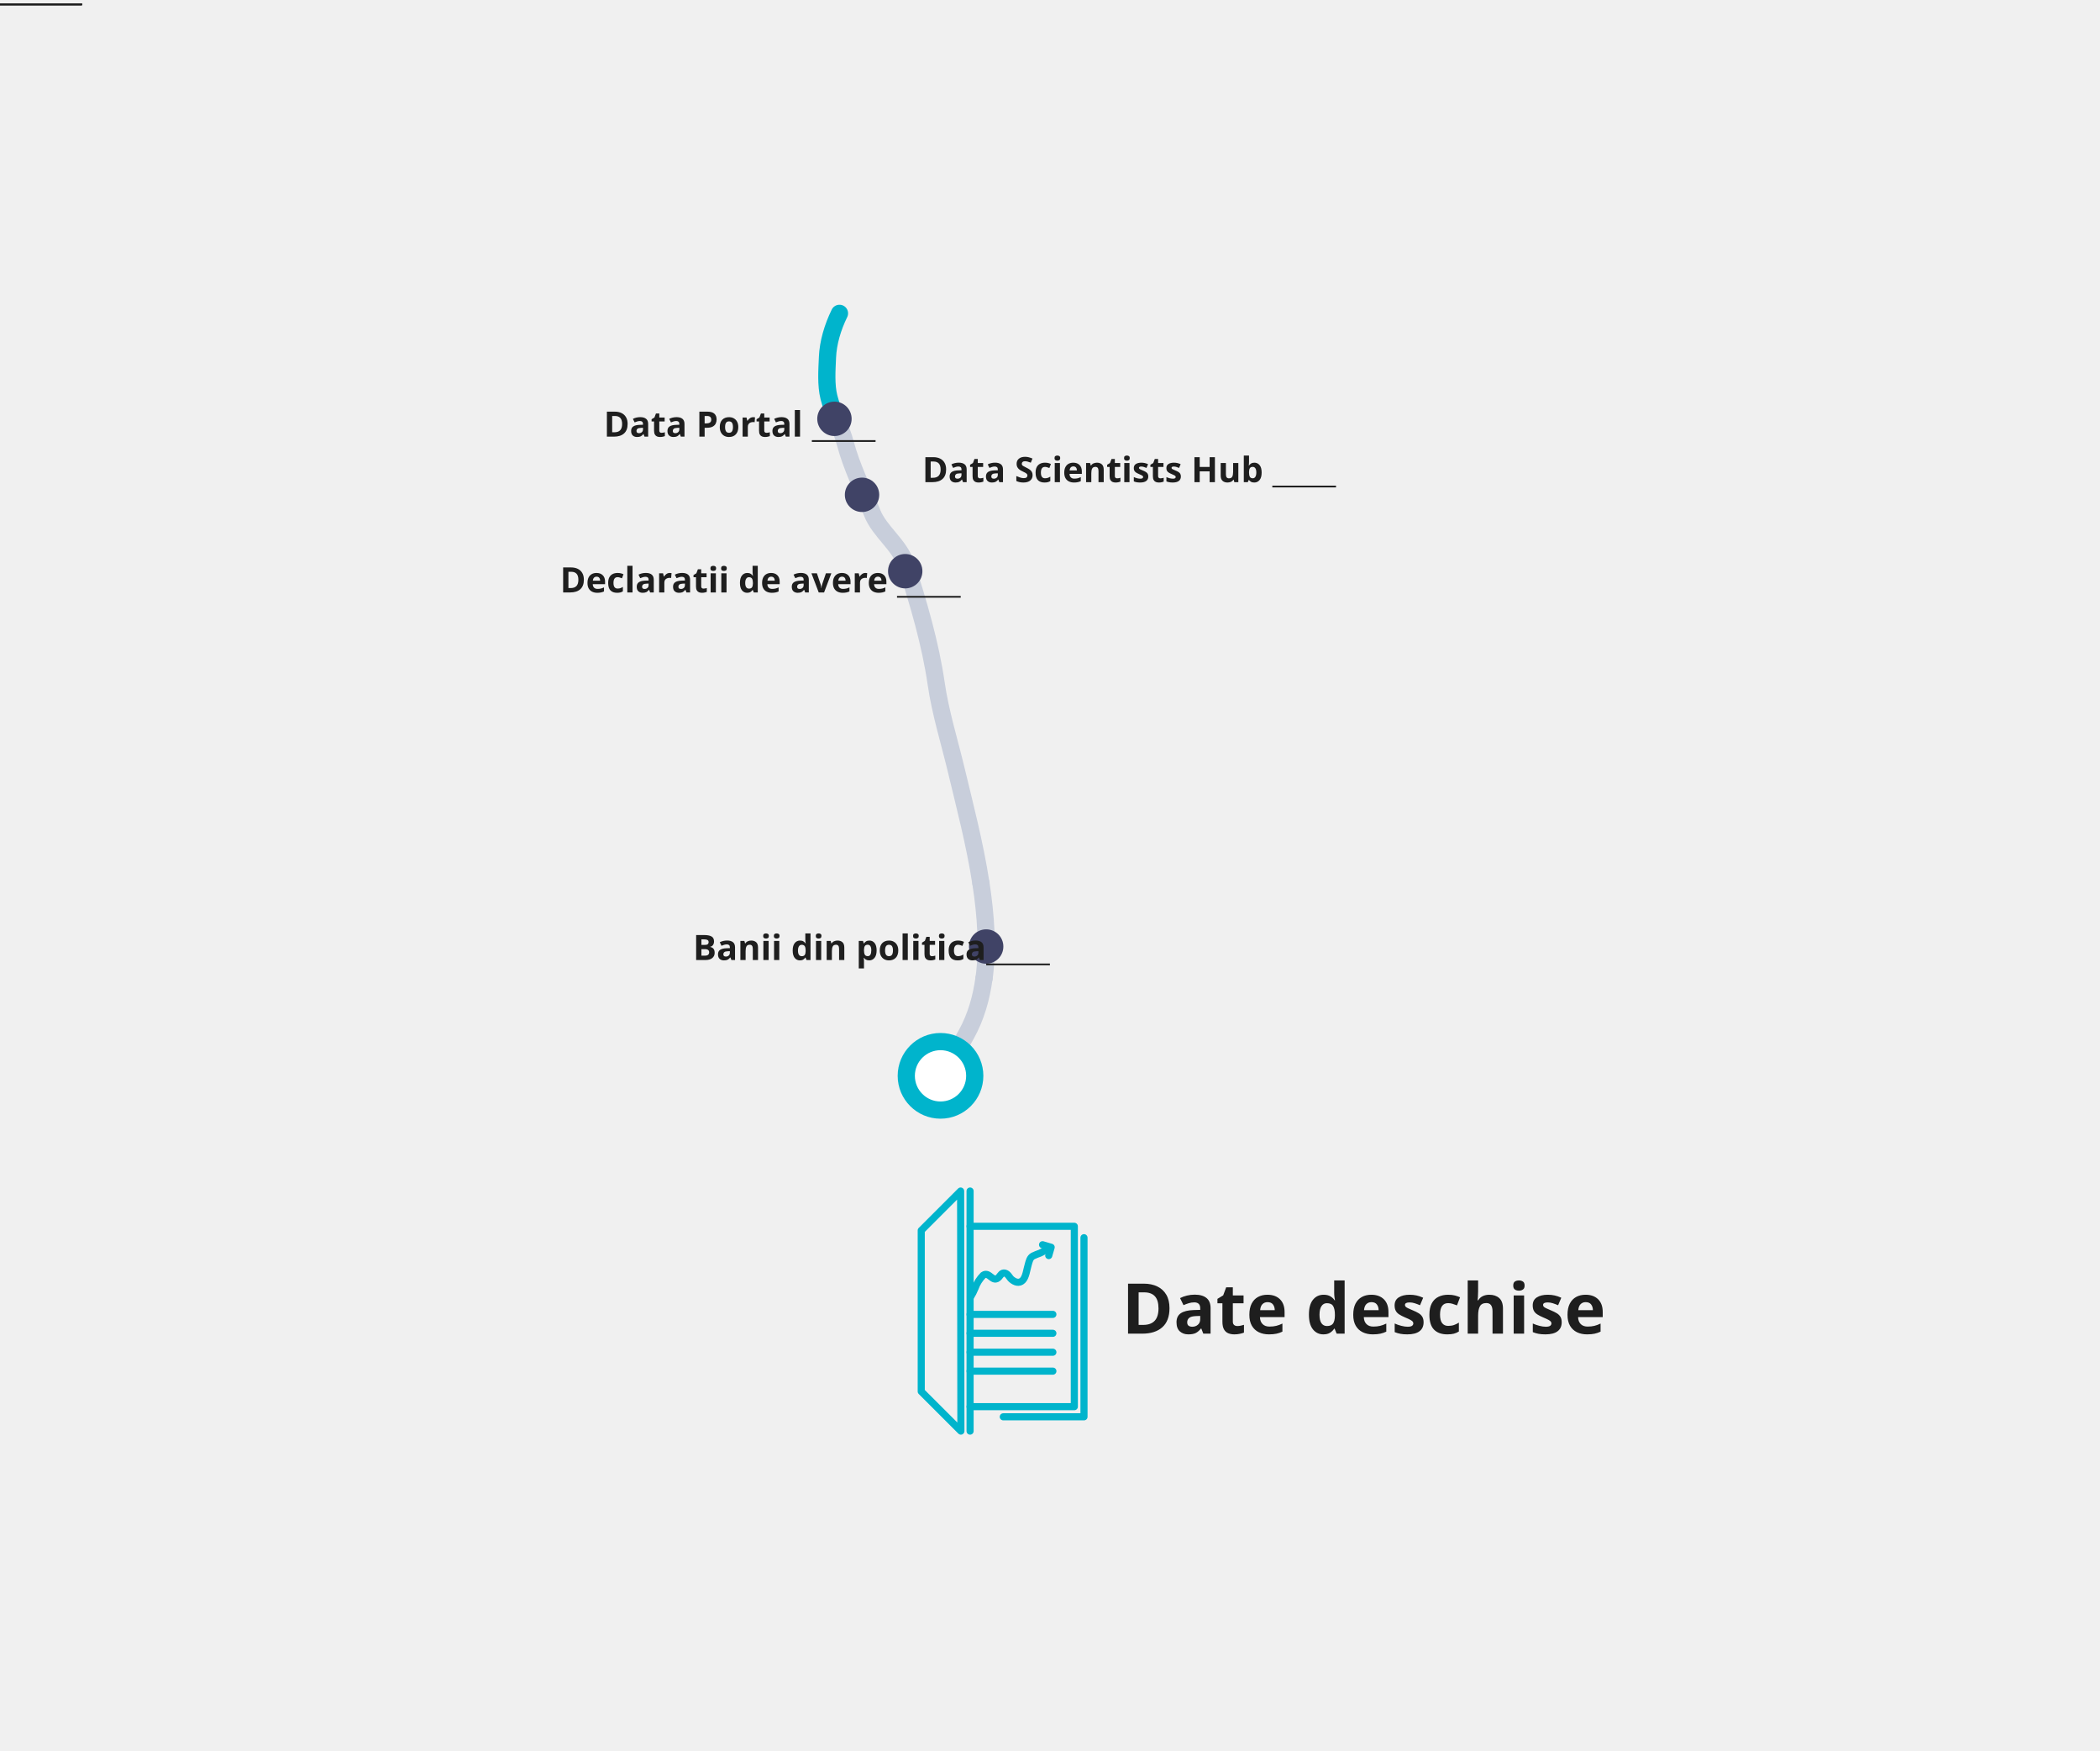
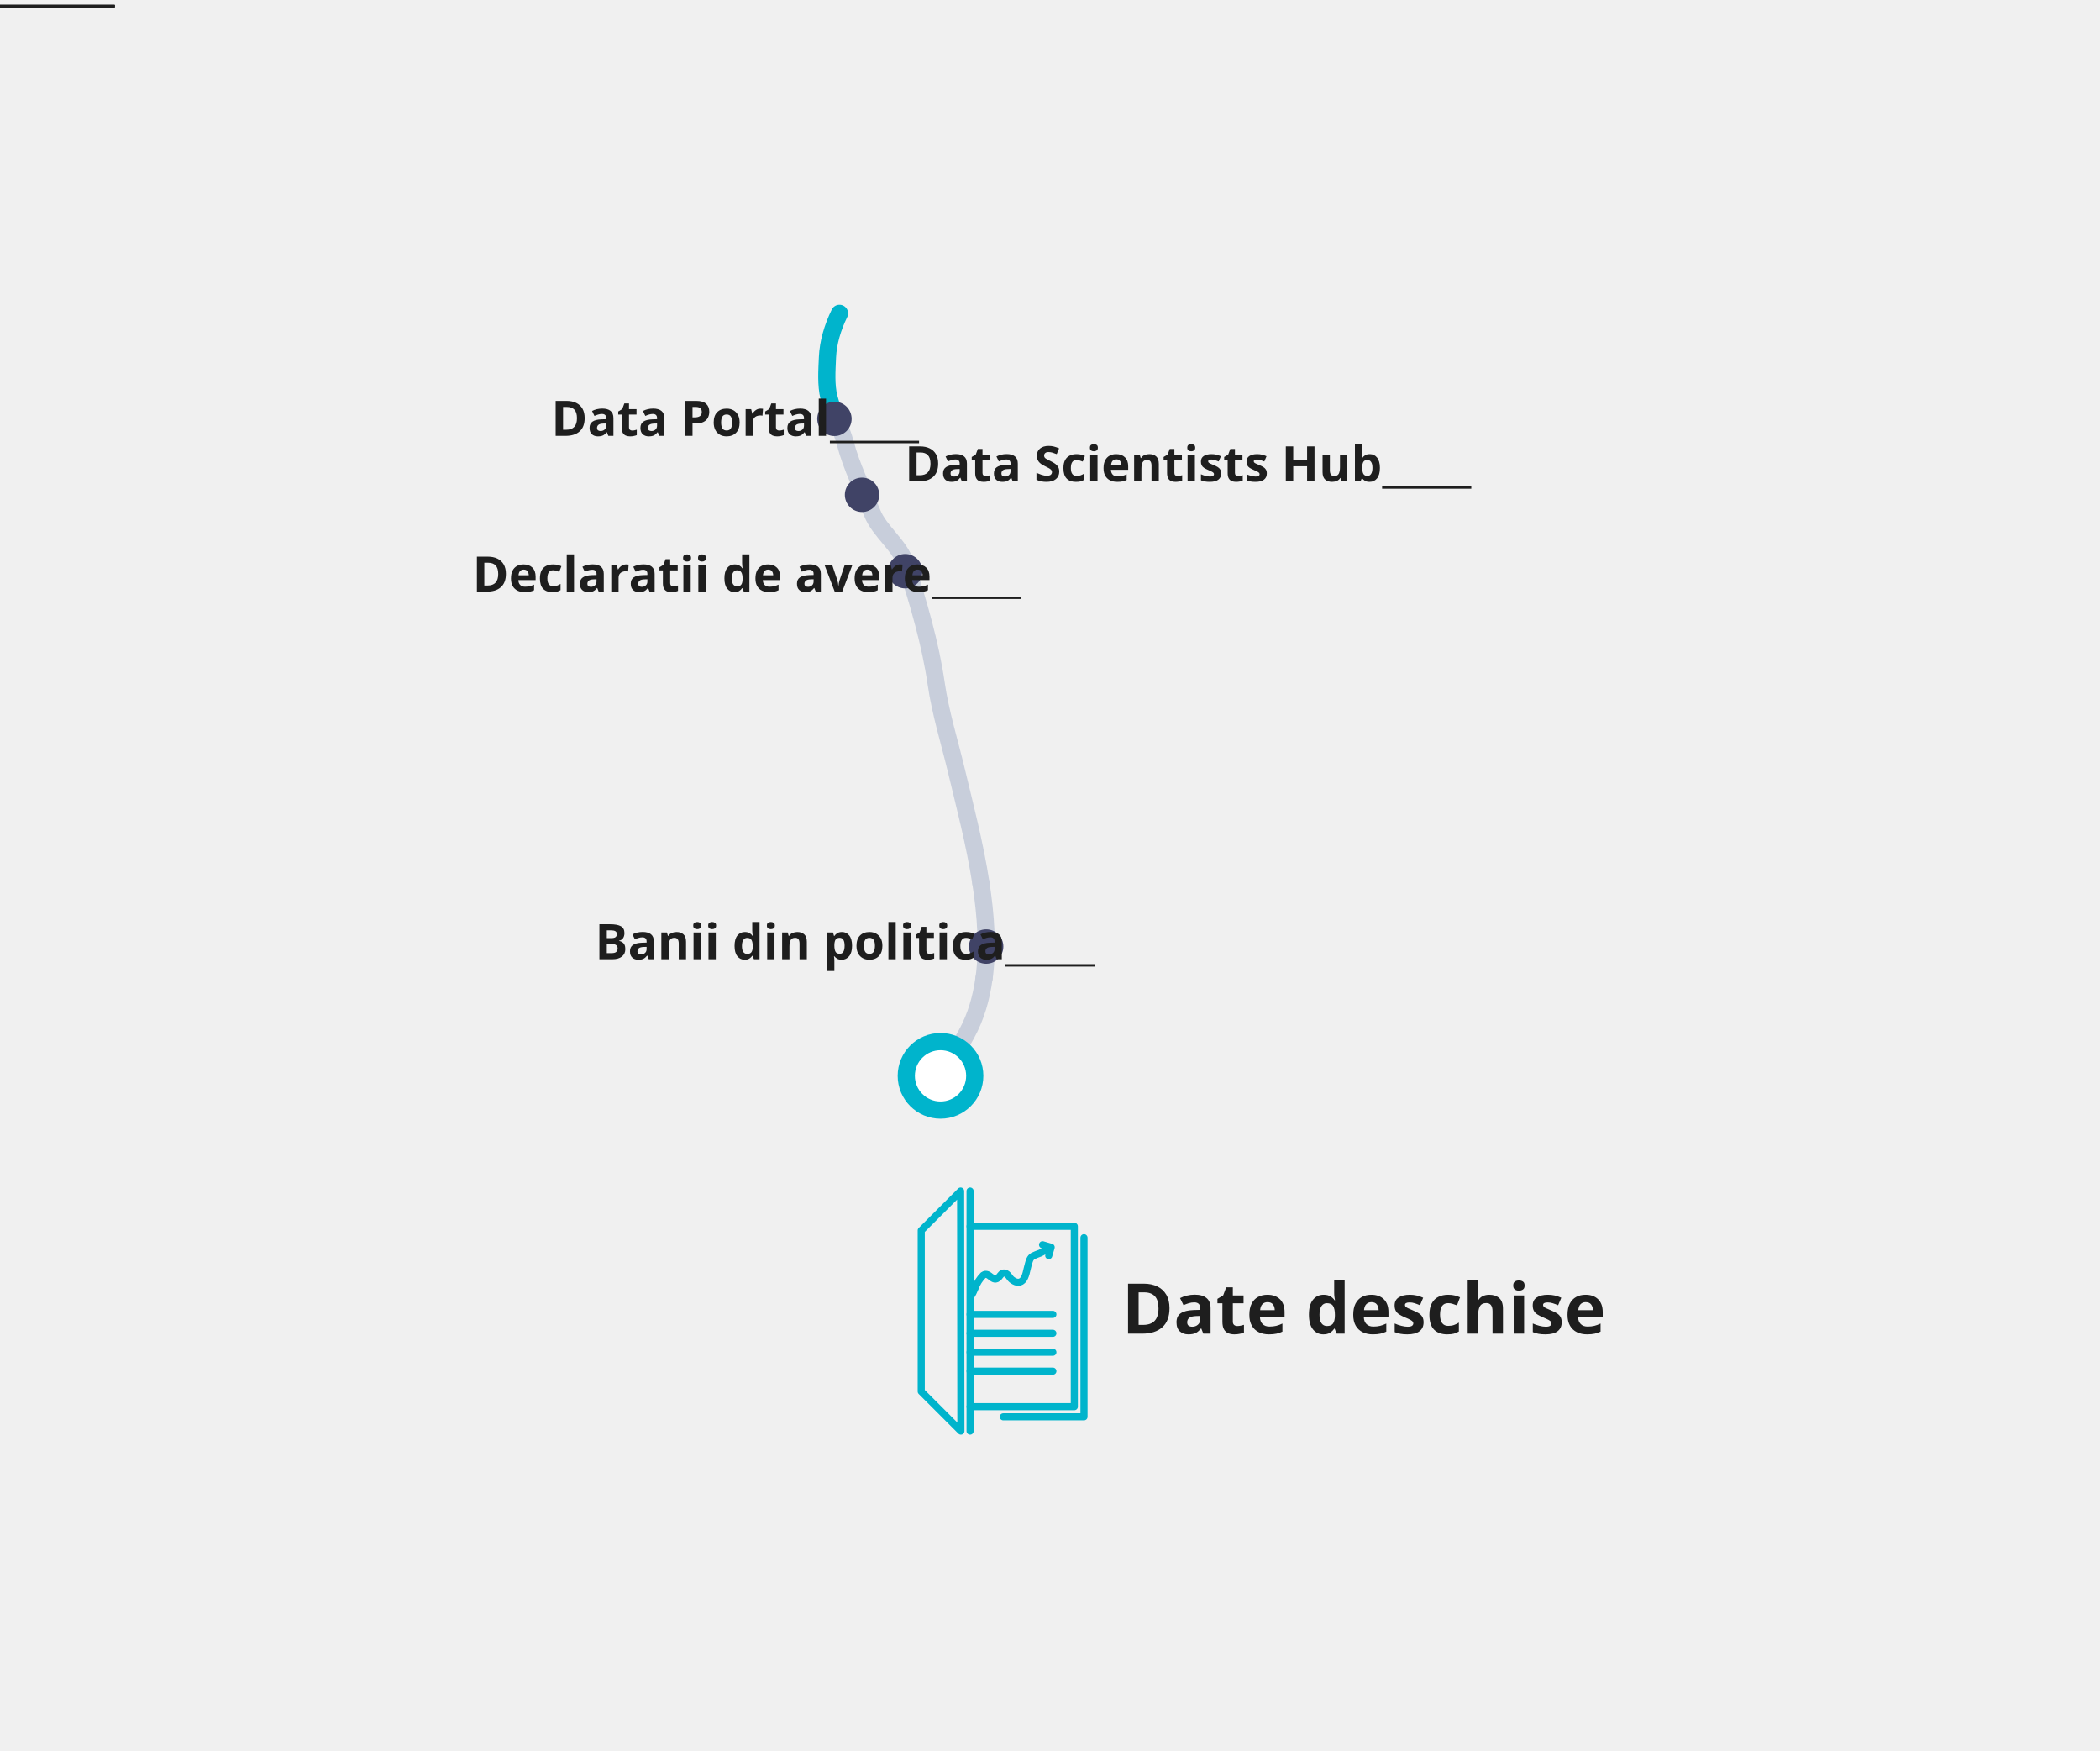
<svg xmlns="http://www.w3.org/2000/svg" width="1200" height="1000" viewBox="0 0 1200 1000" fill="none">
  <g id="segment-participation-02-date-deschise">
    <g id="Group 1169">
      <g id="Group 1117">
        <path id="Vector" d="M562.294 558.869C560.749 570.237 557.632 580.977 552.34 590.616C548.228 598.082 544.142 605.285 540.291 612.358" stroke="#C8CEDB" stroke-width="9.828" stroke-miterlimit="10" stroke-linecap="round" stroke-linejoin="round" />
        <path id="Vector_2" d="M560.514 504.516C563.369 522.983 564.652 541.659 562.321 558.895" stroke="#C8CEDB" stroke-width="9.828" stroke-miterlimit="10" stroke-linecap="round" stroke-linejoin="round" />
        <path id="Vector_3" d="M478.158 239.745C479.992 244.25 481.878 248.756 483.083 253.366C486.567 266.646 493.01 279.482 498.354 292.945C502.676 303.842 514.097 311.15 517.79 322.65C524.81 344.496 531.647 367.704 534.947 390.44C537.41 407.44 542.544 423.602 546.551 440.419C551.083 459.41 557.003 481.806 560.513 504.516" stroke="#C8CEDB" stroke-width="9.828" stroke-miterlimit="10" stroke-linecap="round" stroke-linejoin="round" />
        <path id="Vector_4" d="M479.704 179C475.749 187.094 473.208 195.764 472.841 204.094C472.527 211.455 471.898 219.889 473.68 226.962C474.754 231.284 476.456 235.501 478.159 239.744" stroke="#00B4CC" stroke-width="9.828" stroke-miterlimit="10" stroke-linecap="round" stroke-linejoin="round" />
        <path id="Vector_5" d="M537.436 634.177C548.243 634.177 557.003 625.417 557.003 614.61C557.003 603.803 548.243 595.043 537.436 595.043C526.63 595.043 517.869 603.803 517.869 614.61C517.869 625.417 526.63 634.177 537.436 634.177Z" fill="white" stroke="#00B4CC" stroke-width="9.828" stroke-miterlimit="10" stroke-linecap="round" stroke-linejoin="round" />
        <path id="Vector_6" d="M563.526 550.565C568.951 550.565 573.349 546.168 573.349 540.743C573.349 535.318 568.951 530.92 563.526 530.92C558.101 530.92 553.703 535.318 553.703 540.743C553.703 546.168 558.101 550.565 563.526 550.565Z" fill="#404366" />
        <path id="Vector_7" d="M517.267 336.14C522.692 336.14 527.09 331.742 527.09 326.317C527.09 320.892 522.692 316.494 517.267 316.494C511.842 316.494 507.444 320.892 507.444 326.317C507.444 331.742 511.842 336.14 517.267 336.14Z" fill="#404366" />
        <path id="Vector_8" d="M492.591 292.5C498.016 292.5 502.414 288.102 502.414 282.677C502.414 277.252 498.016 272.854 492.591 272.854C487.166 272.854 482.769 277.252 482.769 282.677C482.769 288.102 487.166 292.5 492.591 292.5Z" fill="#404366" />
        <path id="Vector_9" d="M476.823 249.096C482.248 249.096 486.646 244.698 486.646 239.273C486.646 233.848 482.248 229.45 476.823 229.45C471.398 229.45 467 233.848 467 239.273C467 244.698 471.398 249.096 476.823 249.096Z" fill="#404366" />
      </g>
-       <text class="btn-project" text-decoration="underline" cursor="pointer" projectid="4" id="Banii din politica" fill="#1E1E1E" xml:space="preserve" style="white-space: pre" font-family="Titillium Web" font-size="20" font-weight="600" letter-spacing="0px">
-         <tspan x="396" y="548.45">Banii din politica</tspan>
+       <text class="btn-project" text-decoration="underline" cursor="pointer" projectid="4" id="Banii din politica" fill="#1E1E1E" xml:space="preserve" style="white-space: pre" font-family="Titillium Web" font-size="28" font-weight="600" letter-spacing="0px">
+         <tspan x="340" y="548">Banii din politica</tspan>
      </text>
-       <text class="btn-project" text-decoration="underline" cursor="pointer" projectid="3" id="Declaratii de avere" fill="#1E1E1E" xml:space="preserve" style="white-space: pre" font-family="Titillium Web" font-size="20" font-weight="600" letter-spacing="0px">
-         <tspan x="320" y="338.45">Declaratii de avere- </tspan>
+       <text class="btn-project" text-decoration="underline" cursor="pointer" projectid="3" id="Declaratii de avere" fill="#1E1E1E" xml:space="preserve" style="white-space: pre" font-family="Titillium Web" font-size="28" font-weight="600" letter-spacing="0px">
+         <tspan x="270" y="338">Declaratii de avere</tspan>
      </text>
-       <text class="btn-project" text-decoration="underline" cursor="pointer" projectid="2" id="Data Scientists Hub" fill="#1E1E1E" xml:space="preserve" style="white-space: pre" font-family="Titillium Web" font-size="20" font-weight="600" letter-spacing="0px">
-         <tspan x="527" y="275.45">Data Scientists Hub- </tspan>
+       <text class="btn-project" text-decoration="underline" cursor="pointer" projectid="2" id="Data Scientists Hub" fill="#1E1E1E" xml:space="preserve" style="white-space: pre" font-family="Titillium Web" font-size="28" font-weight="600" letter-spacing="0px">
+         <tspan x="517" y="275">Data Scientists Hub</tspan>
      </text>
-       <text class="btn-project" text-decoration="underline" cursor="pointer" projectid="1" id="Data Portal" fill="#1E1E1E" xml:space="preserve" style="white-space: pre" font-family="Titillium Web" font-size="20" font-weight="600" letter-spacing="0px">
-         <tspan x="345" y="249.45">Data Portal- </tspan>
+       <text class="btn-project" text-decoration="underline" cursor="pointer" projectid="1" id="Data Portal" fill="#1E1E1E" xml:space="preserve" style="white-space: pre" font-family="Titillium Web" font-size="28" font-weight="600" letter-spacing="0px">
+         <tspan x="315" y="249">Data Portal</tspan>
      </text>
      <g id="icon-date-deschise 1">
        <path id="Vector_10" d="M549.08 817.574L526.421 794.914V702.927L548.927 680.421L549.08 817.574Z" stroke="#00B4CC" stroke-width="4.066" stroke-linecap="round" stroke-linejoin="round" />
        <path id="Vector_11" d="M554.331 680.421V817.574" stroke="#00B4CC" stroke-width="4.066" stroke-linecap="round" stroke-linejoin="round" />
        <path id="Vector_12" d="M554.331 700.565H613.896V803.606H554.331" stroke="#00B4CC" stroke-width="4.066" stroke-linecap="round" stroke-linejoin="round" />
        <path id="Vector_13" d="M619.421 707.071V809.406H573.305" stroke="#00B4CC" stroke-width="4.066" stroke-linecap="round" stroke-linejoin="round" />
        <path id="Vector_14" d="M601.645 750.884H554.331" stroke="#00B4CC" stroke-width="4.066" stroke-linecap="round" stroke-linejoin="round" />
        <path id="Vector_15" d="M601.645 761.695H554.331" stroke="#00B4CC" stroke-width="4.066" stroke-linecap="round" stroke-linejoin="round" />
        <path id="Vector_16" d="M601.645 772.5H554.331" stroke="#00B4CC" stroke-width="4.066" stroke-linecap="round" stroke-linejoin="round" />
        <path id="Vector_17" d="M601.645 783.31H554.331" stroke="#00B4CC" stroke-width="4.066" stroke-linecap="round" stroke-linejoin="round" />
        <path id="Vector_18" d="M554.484 741.154C555.558 739.473 556.473 737.694 557.217 735.843C558.194 733.097 559.767 730.601 561.823 728.535C565.353 726.017 567.288 733.386 570.788 729.61C571.74 728.535 572.477 726.877 574.257 727.307C576.038 727.737 576.836 729.886 578.004 730.869C579.876 732.465 582.363 733.417 584.328 731.483C586.293 729.548 586.692 725.342 587.552 722.487C588.105 720.583 588.473 718.526 590.315 717.513C591.627 716.902 592.97 716.359 594.338 715.885C596.18 715.087 597.654 713.92 599.404 712.969" stroke="#00B4CC" stroke-width="4.066" stroke-linecap="round" stroke-linejoin="round" />
        <path id="Vector_19" d="M595.751 711.094L600.664 712.538L599.282 717.297" stroke="#00B4CC" stroke-width="4.066" stroke-linecap="round" stroke-linejoin="round" />
      </g>
      <text id="Date deschise" fill="#1E1E1E" xml:space="preserve" style="white-space: pre" font-family="Titillium Web" font-size="40" font-weight="600" letter-spacing="0px">
        <tspan x="641" y="761.9">Date deschise</tspan>
      </text>
    </g>
  </g>
</svg>
